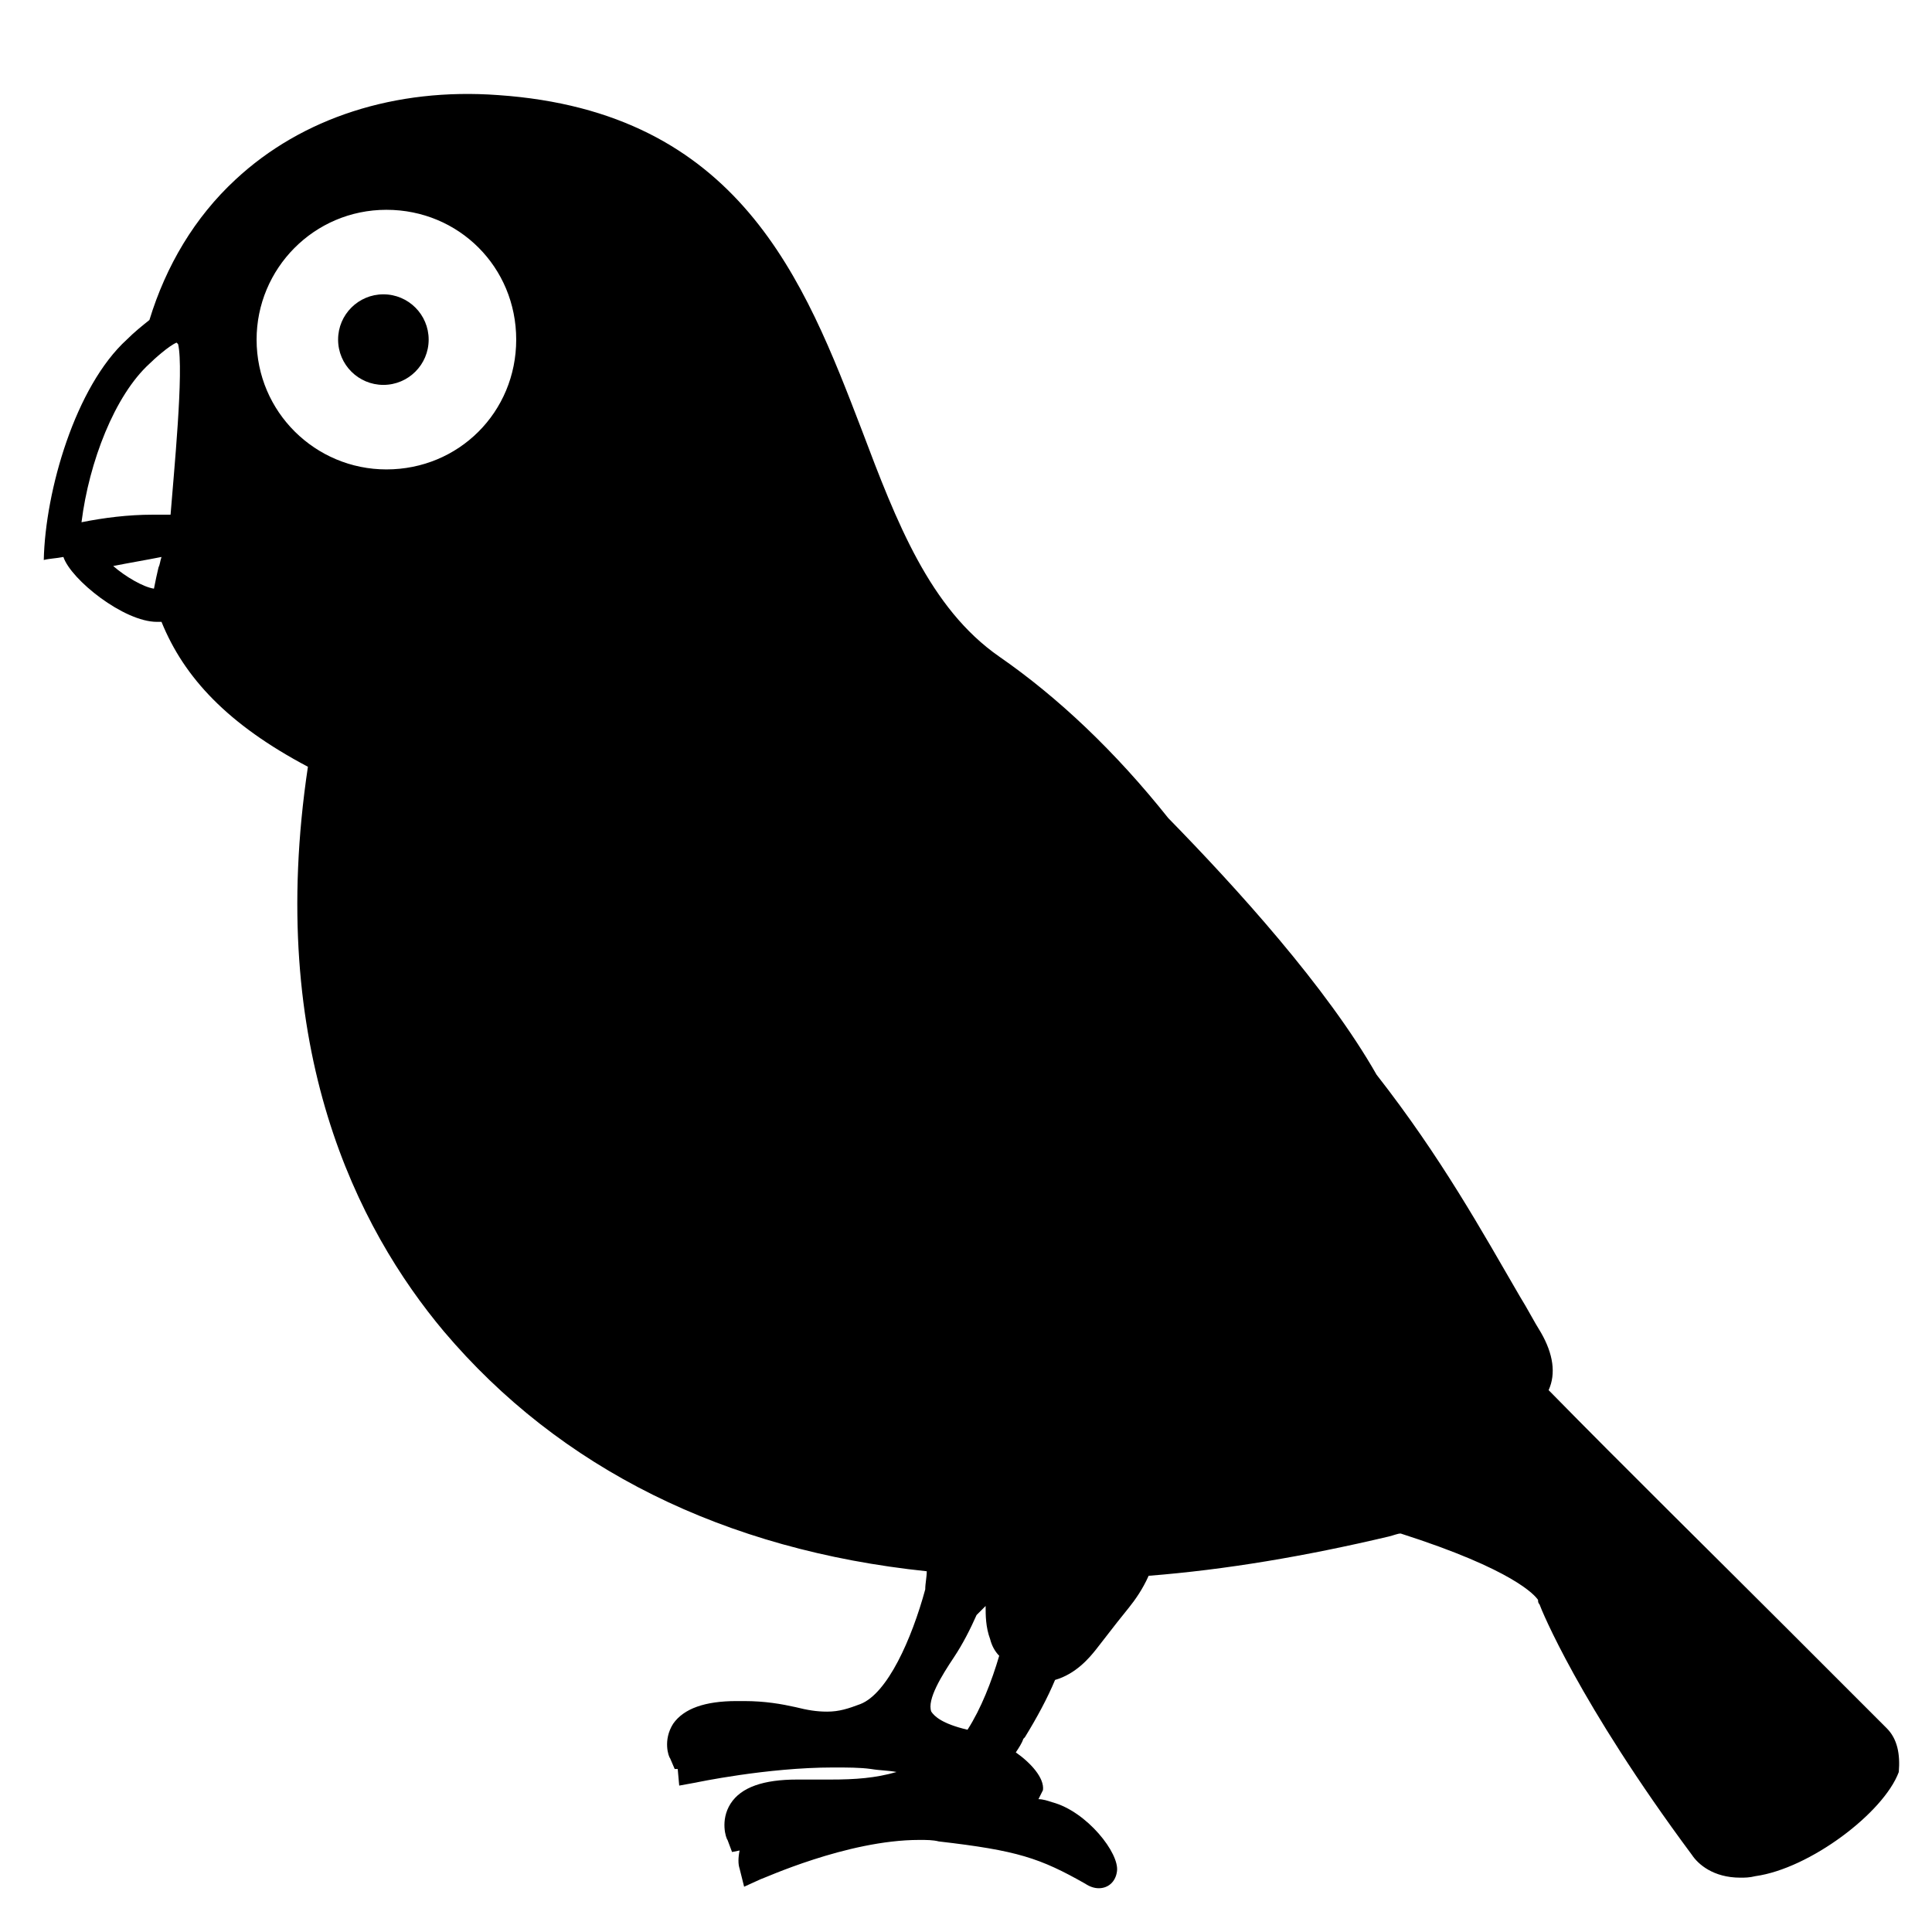
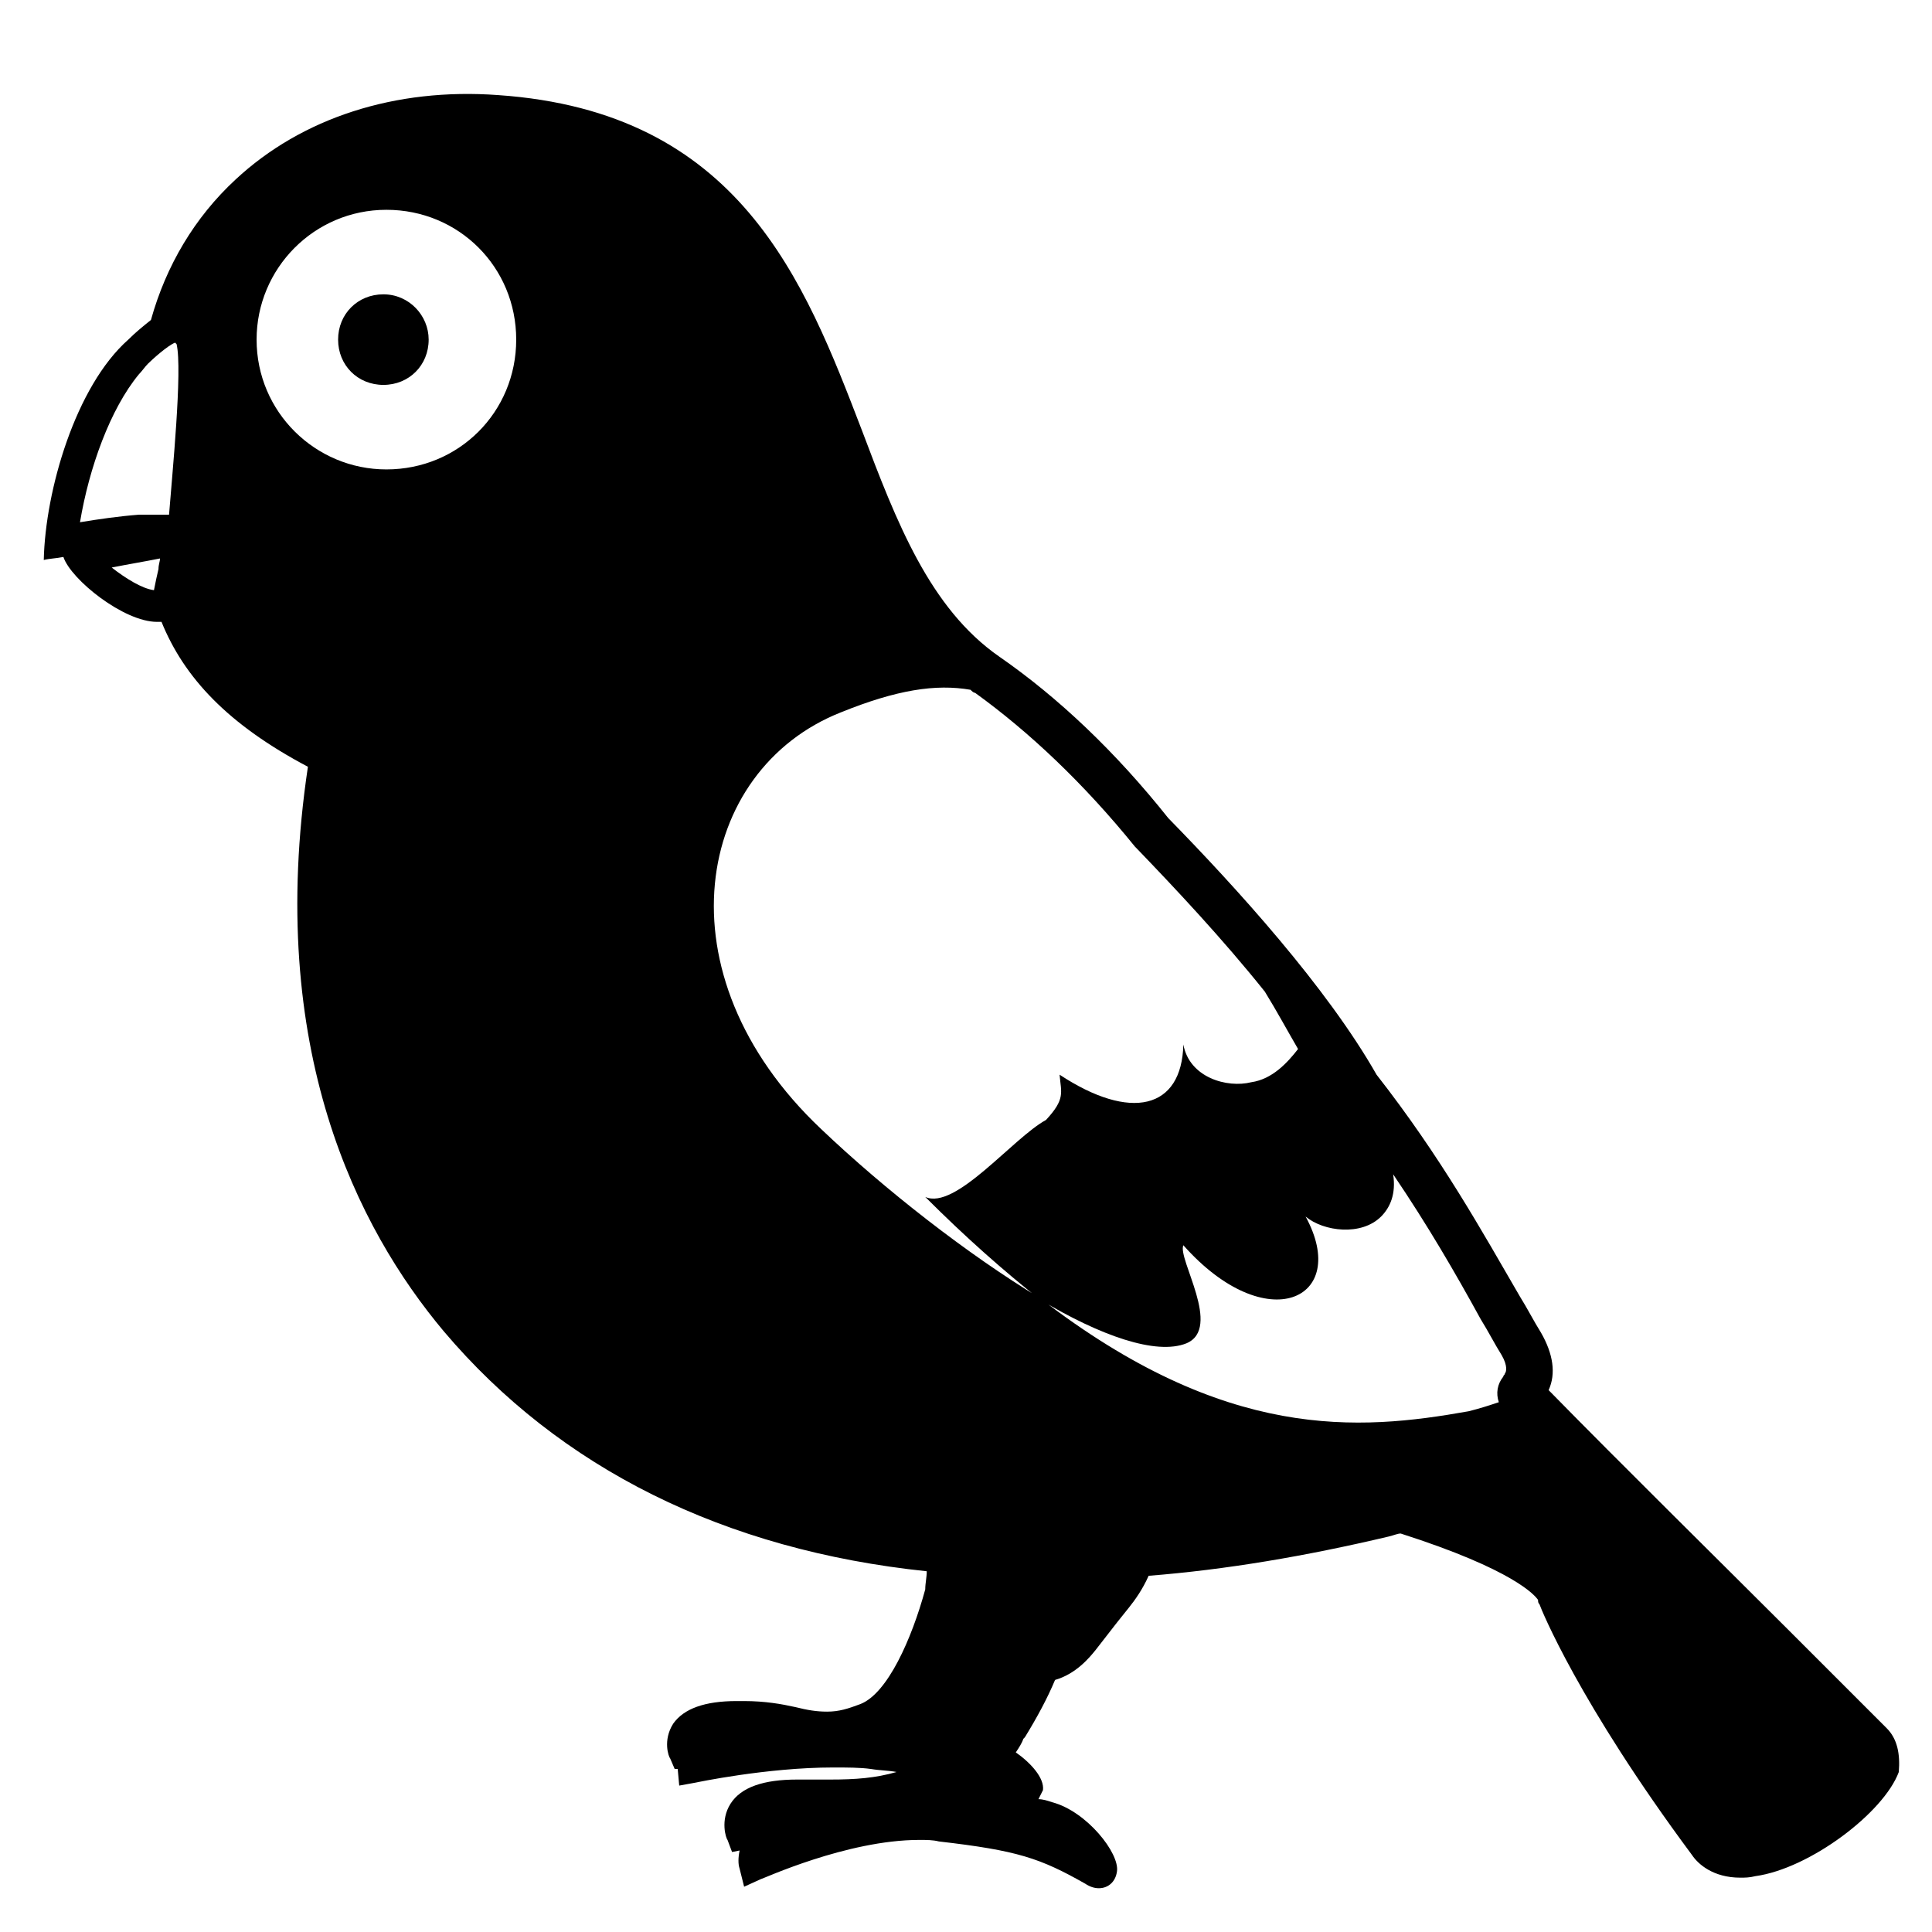
<svg xmlns="http://www.w3.org/2000/svg" width="128" height="128">
  <g>
-     <path d="M125,114.5c-0.6-0.6-3.1-3.1-6.6-6.6c-4.6-4.6-10.9-10.8-15.8-15.8c0.5-1.1,0.3-2.4-0.5-3.8c-0.5-0.8-0.9-1.6-1.4-2.4 c-2.5-4.3-5.2-9.2-9.5-14.7c-3.3-5.8-9.3-12.4-13.8-17c-3.5-4.4-7.3-8-11.2-10.7c-4.6-3.2-6.8-8.9-9.1-15C53.3,18.6,49,7.4,33,6.3 c-6.8-0.5-13,1.5-17.4,5.6c-2.7,2.5-4.6,5.7-5.7,9.3c-0.5,0.4-1,0.8-1.5,1.3C5,25.6,3,32.5,2.9,37.1C3.3,37,3.7,37,4.2,36.9 c0.5,1.5,4,4.3,6.2,4.3c0.1,0,0.2,0,0.3,0c1.5,3.7,4.4,6.8,9.7,9.6c-2.8,18.7,3.3,30.6,9,37.4c7.7,9.1,18.6,14.5,32,15.9 c0,0.4-0.1,0.8-0.1,1.2c-0.9,3.3-2.5,6.9-4.3,7.6c-0.8,0.3-1.4,0.5-2.2,0.5c-0.7,0-1.3-0.1-2.1-0.3c-0.9-0.2-2-0.4-3.4-0.4 c-0.2,0-0.3,0-0.5,0c-2.1,0-3.5,0.5-4.2,1.5c-0.7,1.1-0.3,2.2-0.2,2.3l0.3,0.7h0.2l0.1,1.1l1.1-0.2c0,0,4.7-1,9.1-1 c0.9,0,1.8,0,2.5,0.1c0.6,0.1,1.2,0.1,1.7,0.2c-1.4,0.4-2.7,0.5-4.4,0.5c-0.5,0-1.1,0-1.7,0c-0.2,0-0.3,0-0.5,0 c-2.2,0-3.7,0.5-4.4,1.6c-0.7,1.1-0.3,2.3-0.2,2.4l0.3,0.8l0.5-0.1c-0.1,0.5-0.1,0.9,0,1.2l0.3,1.2l1.1-0.5c0.1,0,5.7-2.6,10.5-2.6 c0.5,0,0.9,0,1.3,0.1c5.2,0.6,6.7,1.1,9.7,2.8c0.3,0.2,0.6,0.3,0.9,0.3c0.6,0,1.1-0.4,1.2-1.1c0.2-1.2-2-4-4.3-4.6 c-0.3-0.1-0.6-0.2-0.9-0.2c0.1-0.2,0.2-0.4,0.3-0.6c0.1-0.8-0.8-1.8-1.8-2.5c0.2-0.3,0.4-0.6,0.5-0.9l0.1-0.1 c0.8-1.3,1.5-2.6,2-3.8c1.4-0.4,2.3-1.5,2.7-2l1.4-1.8l0.8-1c0.4-0.5,0.9-1.2,1.3-2.1c5.1-0.4,10.4-1.3,15.9-2.6 c0.4-0.1,0.6-0.2,0.8-0.2c7.5,2.4,8.9,4.1,9.1,4.4c0,0.1,0,0.2,0.1,0.3c0.1,0.3,2.6,6.5,10.1,16.6c0.4,0.6,1.4,1.5,3.2,1.5 c0.3,0,0.6,0,1-0.1c3.6-0.5,8.5-4.2,9.5-6.9C125.9,116.2,125.7,115.2,125,114.5z M10.5,37.6c-0.1,0.4-0.2,0.9-0.3,1.4 c-0.7-0.1-1.9-0.8-2.7-1.5c1-0.2,2.2-0.4,3.2-0.6C10.6,37.2,10.6,37.4,10.5,37.6z M11.3,34.1c-0.4,0-0.8,0-1.2,0 c-1.6,0-3.2,0.2-4.7,0.5c0.5-4,2.2-8.4,4.5-10.5c0.3-0.3,1.3-1.2,1.8-1.4c0,0,0,0,0.1,0.1C12.2,24.5,11.5,31.5,11.3,34.1z M25.6,31.1c-4.7,0-8.6-3.8-8.6-8.6c0-4.7,3.8-8.6,8.6-8.6c4.8,0,8.6,3.8,8.6,8.6S30.4,31.1,25.6,31.1z M64.1,114.6 c-1.7-0.4-2.2-0.9-2.4-1.2c-0.3-0.8,0.7-2.4,1.5-3.6c0.6-0.9,1.1-1.9,1.5-2.8c0.2-0.2,0.4-0.4,0.6-0.6c0,0.6,0,1.4,0.3,2.2 c0.1,0.4,0.3,0.8,0.6,1.1C65.7,111.4,65,113.2,64.1,114.6z" />
-     <circle cx="25.4" cy="22.5" r="3" />
+     <path d="M125,114.5c-0.6-0.6-3.1-3.1-6.6-6.6c-4.6-4.6-10.9-10.8-15.8-15.8c0.5-1.1,0.3-2.4-0.5-3.8c-0.5-0.8-0.9-1.6-1.4-2.4 c-2.5-4.3-5.2-9.2-9.5-14.7c-3.3-5.8-9.3-12.4-13.8-17c-3.5-4.4-7.3-8-11.2-10.7c-4.6-3.2-6.8-8.9-9.1-15 C53.3,18.6,49,7.4,33,6.3c-6.8-0.5-13,1.5-17.4,5.6c-2.7,2.5-4.6,5.7-5.6,9.3c-0.5,0.4-1,0.8-1.5,1.3C5,25.6,3,32.5,2.9,37.1 c0.4-0.1,0.8-0.1,1.3-0.2c0.5,1.5,4,4.3,6.2,4.3c0.1,0,0.2,0,0.3,0c1.5,3.7,4.4,6.8,9.7,9.6c-2.8,18.7,3.3,30.6,9,37.4 c7.7,9.1,18.6,14.5,32,15.9c0,0.4-0.1,0.8-0.1,1.2c-0.9,3.3-2.5,6.9-4.3,7.6c-0.8,0.3-1.4,0.5-2.2,0.5c-0.7,0-1.3-0.1-2.1-0.3 c-0.9-0.2-2-0.4-3.4-0.4c-0.2,0-0.3,0-0.5,0c-2.1,0-3.5,0.5-4.2,1.5c-0.7,1.1-0.3,2.2-0.2,2.3l0.3,0.7l0.2,0v0l0.1,1.1l1.1-0.2 c0,0,4.7-1,9.1-1c0.9,0,1.8,0,2.5,0.1c0.6,0.1,1.2,0.1,1.7,0.2c-1.4,0.4-2.7,0.5-4.4,0.5c-0.5,0-1.1,0-1.7,0c-0.2,0-0.3,0-0.5,0 c-2.2,0-3.7,0.5-4.4,1.6c-0.7,1.1-0.3,2.3-0.2,2.4l0.3,0.8l0.5-0.1c-0.1,0.5-0.1,0.9,0,1.2l0.3,1.2l1.1-0.5 c0.1,0,5.7-2.6,10.5-2.6c0.5,0,0.9,0,1.3,0.1c5.2,0.6,6.7,1.1,9.7,2.8c0.3,0.2,0.6,0.3,0.9,0.3c0.6,0,1.1-0.4,1.2-1.1 c0.2-1.2-2-4-4.3-4.6c-0.3-0.1-0.6-0.2-0.9-0.2c0.1-0.2,0.2-0.4,0.3-0.6c0.1-0.8-0.8-1.8-1.8-2.5c0.2-0.3,0.4-0.6,0.5-0.9 l0.1-0.1c0.8-1.3,1.5-2.6,2-3.8c1.4-0.4,2.3-1.5,2.7-2l1.4-1.8l0.8-1c0.4-0.5,0.9-1.2,1.3-2.1c5.1-0.4,10.4-1.3,15.9-2.6 c0.4-0.1,0.6-0.2,0.8-0.2c7.5,2.4,8.9,4.1,9.1,4.4c0,0.1,0,0.2,0.1,0.3c0.1,0.3,2.6,6.5,10.1,16.6c0.4,0.6,1.4,1.5,3.2,1.5 c0.3,0,0.6,0,1-0.1c3.6-0.5,8.5-4.2,9.5-6.9C125.9,116.2,125.7,115.2,125,114.5z M64.6,45.9c3.6,2.6,7.2,6,10.6,10.2 c0,0,0.1,0.1,0.1,0.1c2.6,2.7,5.7,6,8.5,9.5c0.8,1.3,1.5,2.6,2.2,3.8c-0.7,0.9-1.7,2-3.1,2.2c-1.6,0.4-4.1-0.3-4.5-2.5 c-0.1,4.3-3.5,5.1-8.2,2c0.1,1.2,0.4,1.6-0.9,3c-2.2,1.2-6,6-8,5.1c2.7,2.7,5.2,4.9,7.6,6.8c4,2.4,7.7,3.7,9.7,2.9 c2.4-1-0.6-5.6-0.2-6.5c5.5,6.2,11.1,3.6,8.1-1.9c1.2,1,3.7,1.3,5,0c0.6-0.6,1-1.5,0.8-2.8c2.3,3.4,4.1,6.5,5.8,9.6 c0.5,0.8,0.9,1.6,1.4,2.4c0.4,0.7,0.3,1.1,0.2,1.2c0,0.1-0.1,0.1-0.1,0.2c-0.4,0.5-0.5,1.1-0.3,1.7c-0.6,0.2-1.2,0.4-2,0.6 C90,94.8,81.2,95.5,68.9,86c-4.8-2.9-10.3-7.2-14.5-11.2c-10.9-10.3-8.3-23.8,1.3-27.6c3.7-1.5,6.3-1.9,8.6-1.5 C64.4,45.8,64.5,45.9,64.6,45.9z M25.6,31.1c-4.7,0-8.6-3.8-8.6-8.6c0-4.7,3.8-8.6,8.6-8.6s8.6,3.8,8.6,8.6 C34.2,27.3,30.4,31.1,25.6,31.1z M9.2,24.8c0.2-0.2,0.4-0.5,0.6-0.7c0.3-0.3,1.3-1.2,1.8-1.4c0,0,0,0,0.1,0.1 c0.4,1.7-0.3,8.7-0.5,11.3c-0.4,0-0.8,0-1.2,0c-0.3,0-0.5,0-0.8,0c-1.3,0.1-2.7,0.3-3.9,0.5C5.9,31,7.3,27.1,9.2,24.8z M10.5,37.7c-0.1,0.4-0.2,0.9-0.3,1.4c-0.8-0.1-1.9-0.8-2.8-1.5c1-0.2,2.2-0.4,3.2-0.6C10.6,37.2,10.5,37.4,10.5,37.7z" />
+     <path d="M25.4,19.5c-1.7,0-3,1.3-3,3c0,1.7,1.3,3,3,3c1.7,0,3-1.3,3-3C28.4,20.9,27.1,19.5,25.4,19.5z" />
  </g>
</svg>
